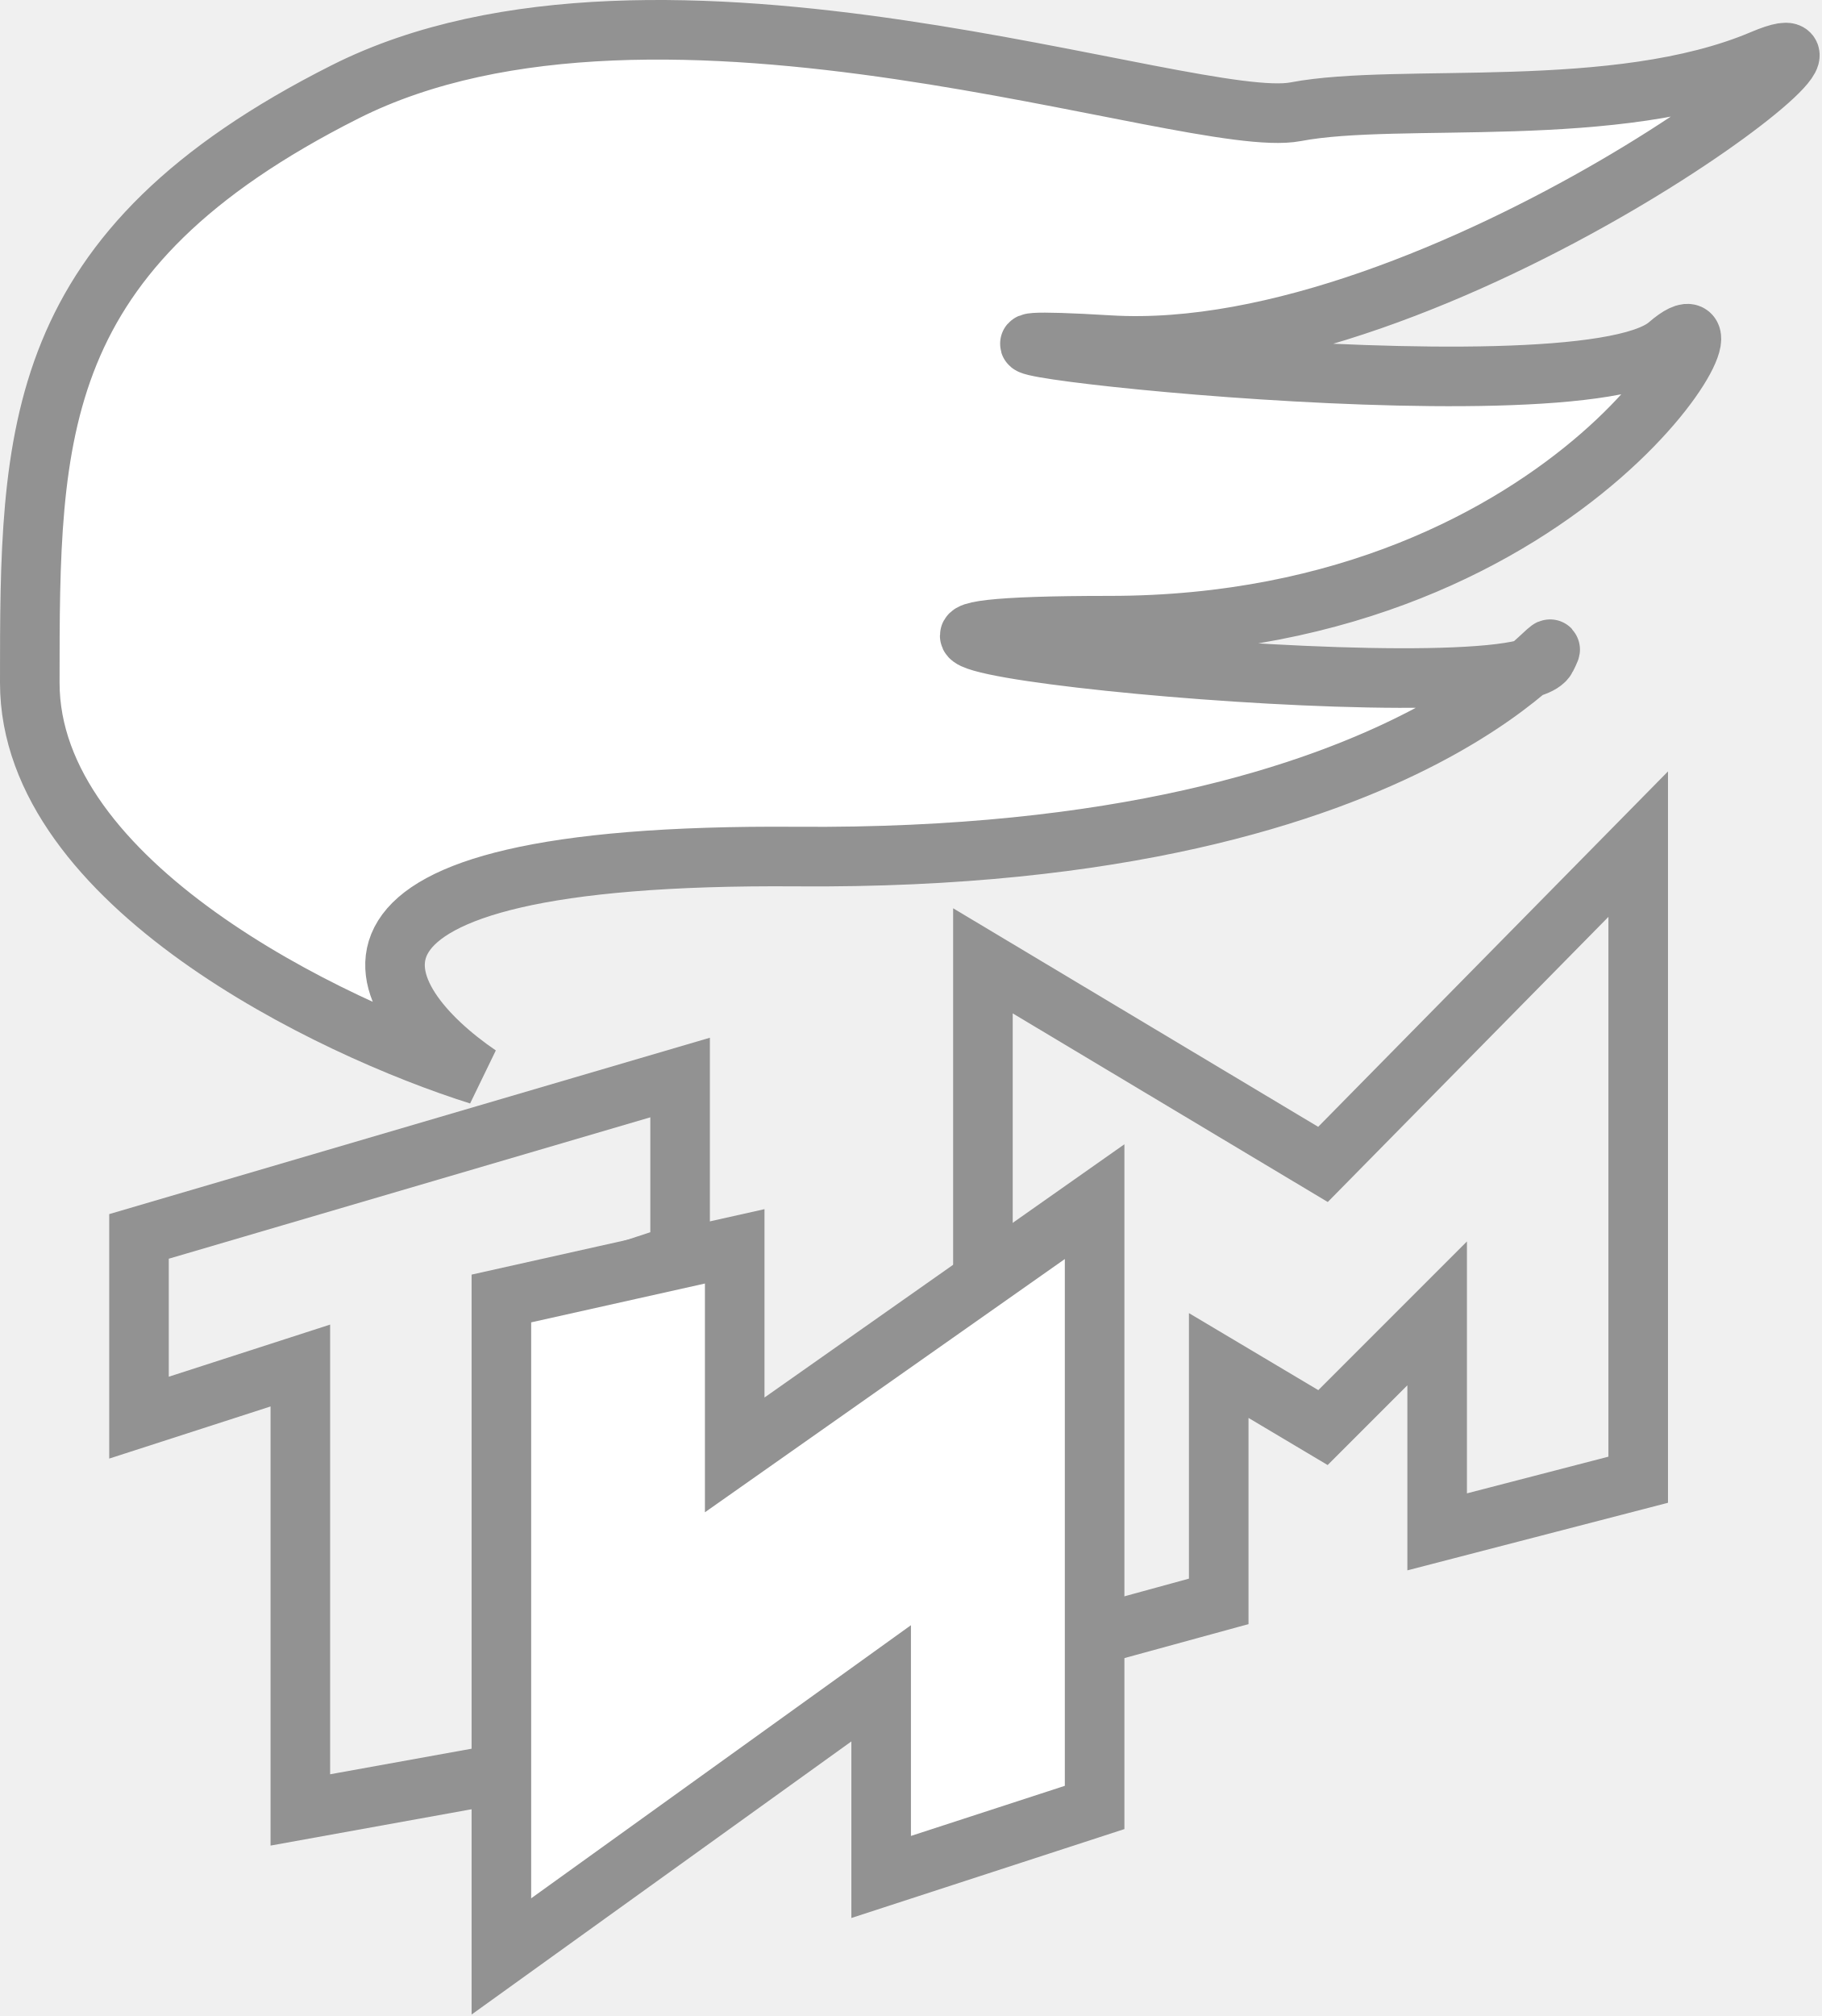
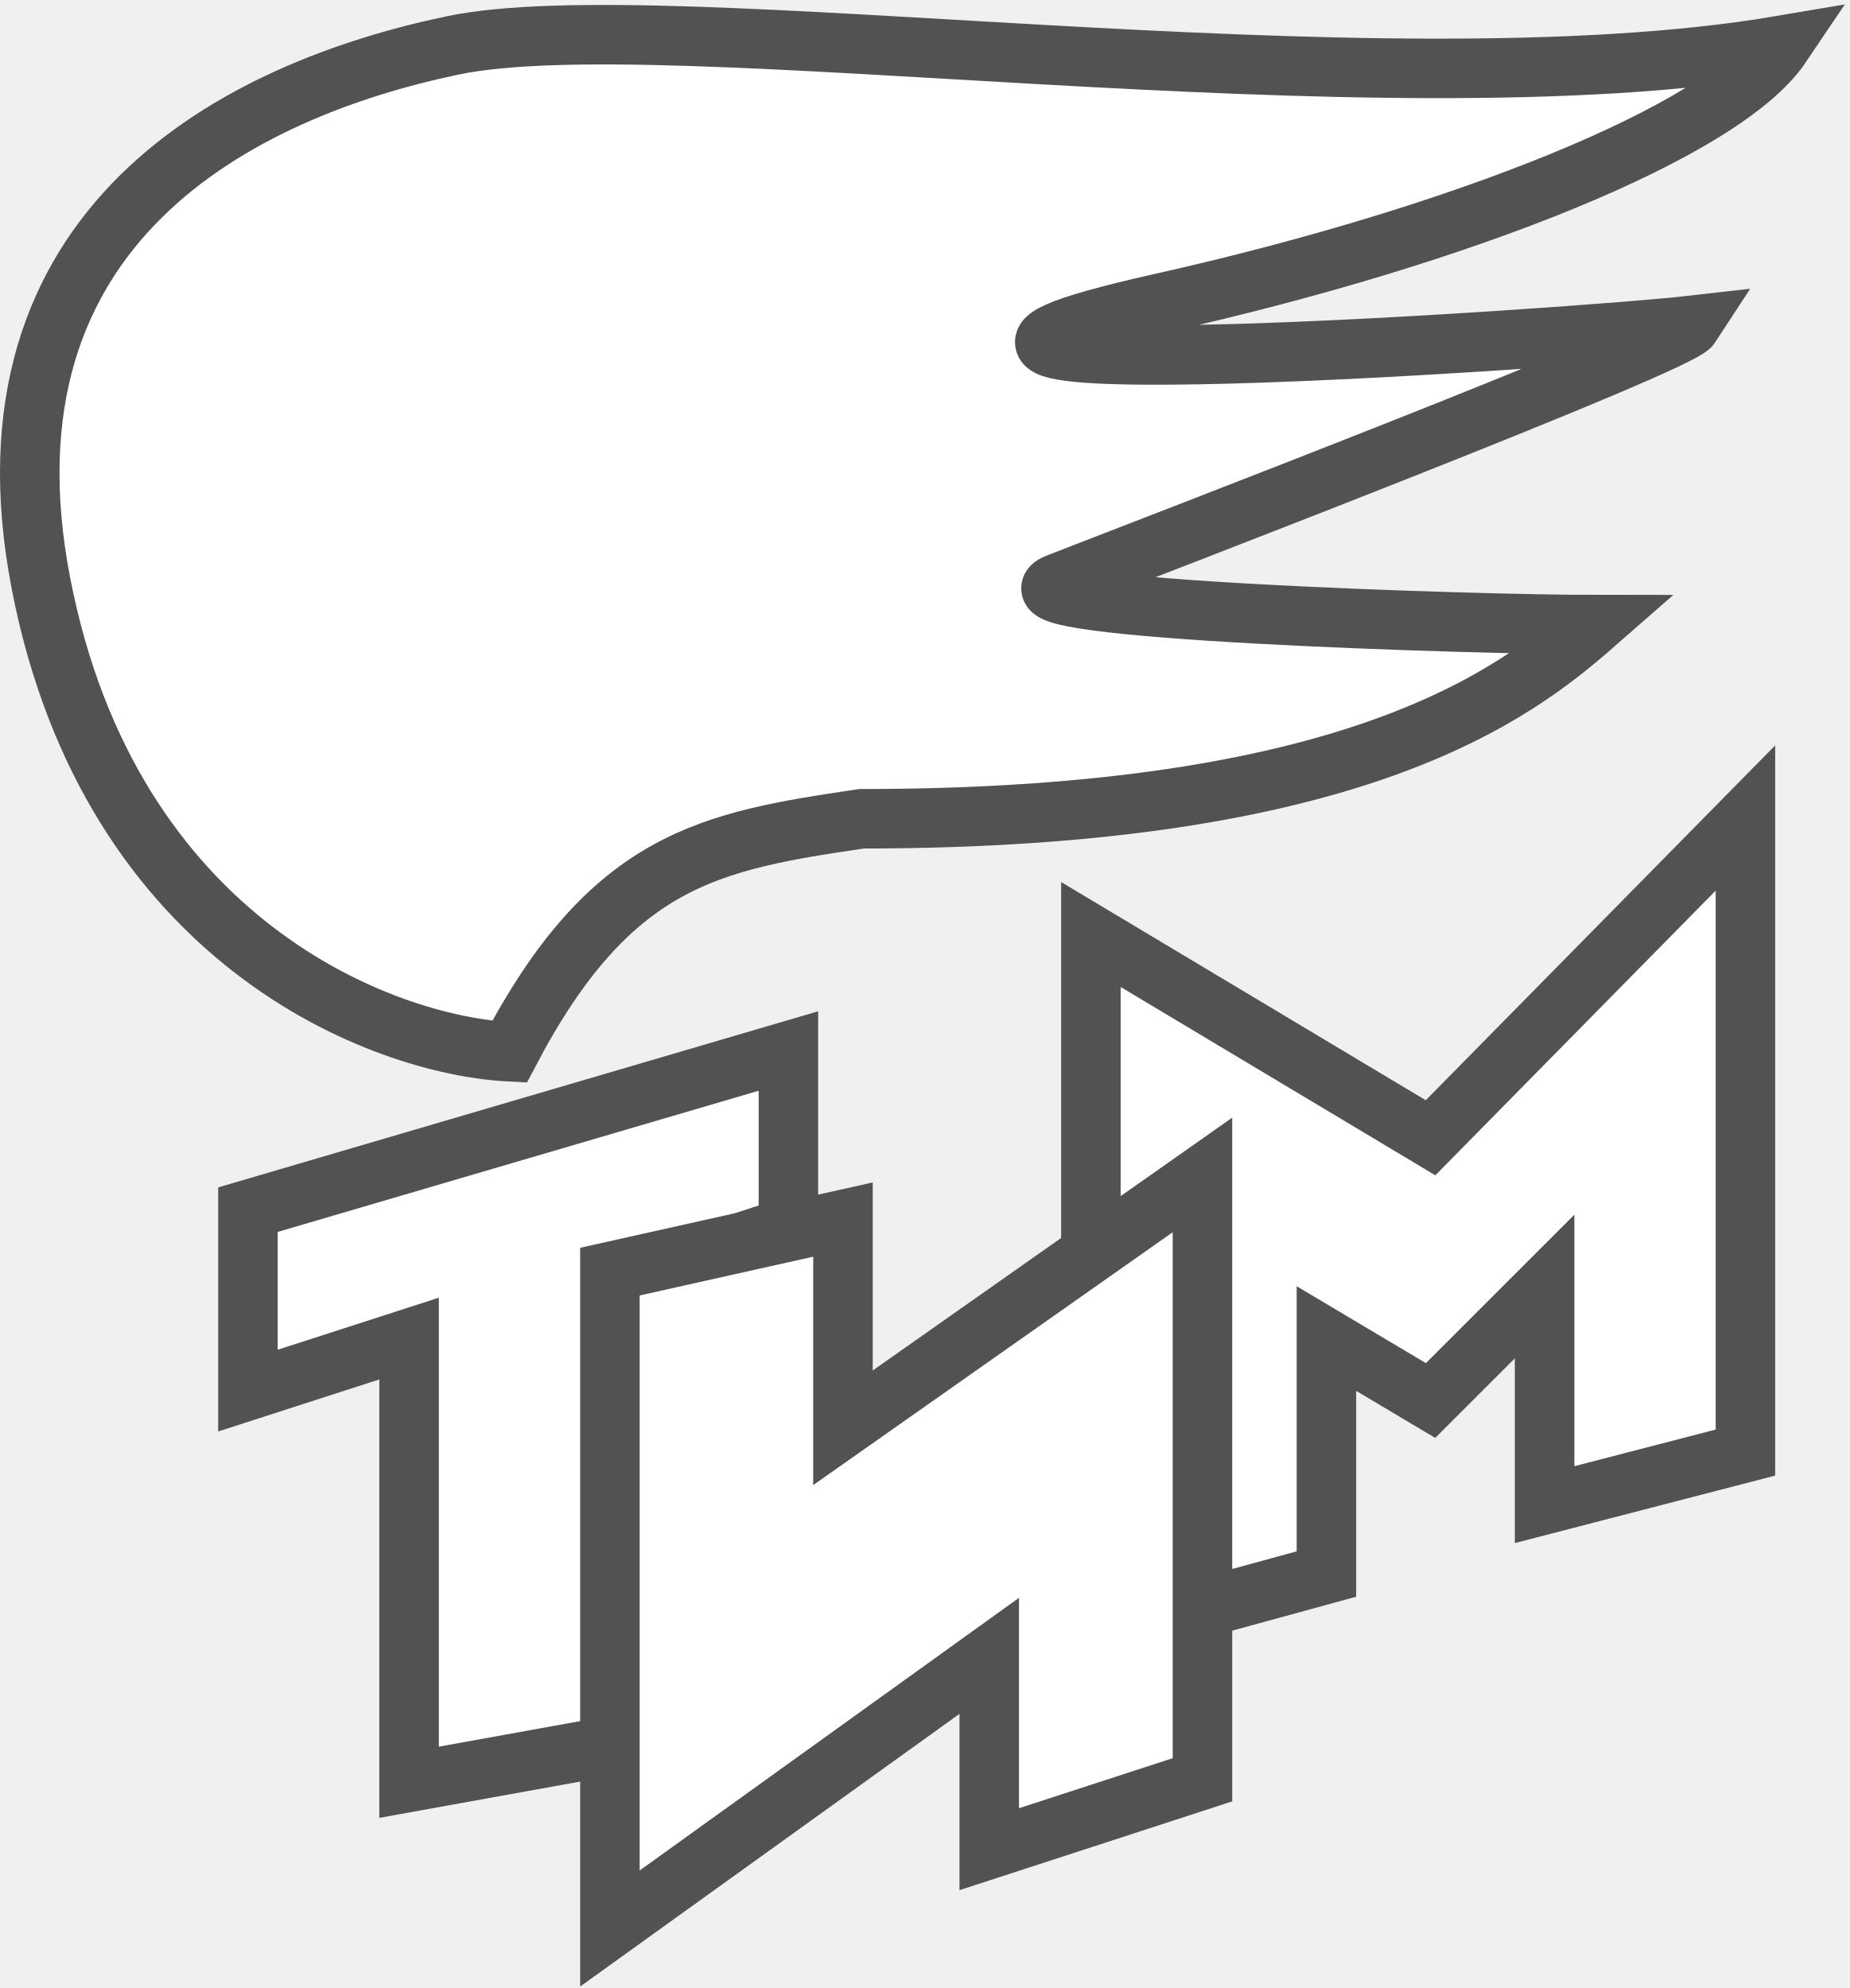
- <svg xmlns="http://www.w3.org/2000/svg" width="367" height="406" viewBox="0 0 367 406" fill="none">
-   <path d="M198 335.5V193.5L266.5 234.5L330 170V298L289.5 308.5V264.5L266.5 287.5L245.5 275V322.5L198 335.5Z" stroke="#929292" stroke-width="12" />
-   <path d="M28 285.5V249L137 217V252.5L102 264V357L60.5 364.5V275L28 285.5Z" stroke="#929292" stroke-width="12" />
-   <path d="M101 394V261.5L148 251V293L220.5 242V364L177.5 378V339L101 394Z" fill="white" stroke="#929292" stroke-width="12" />
-   <path d="M96.5 216.504C66.333 207.004 6 177.904 6 137.504C6 87.004 6 50.504 69.5 18.503C133 -13.496 240 26.503 261 22.503C282 18.503 325.5 24.503 355 12.004C384.5 -0.496 290 73.504 223.5 69.504C157 65.504 317.5 85.504 336 69.504C354.5 53.504 319 126.004 223.5 126.004C134.737 126.004 281.815 141.985 307.826 134.605C312.341 130.749 313.113 129.278 311.5 132.504C311.077 133.35 309.8 134.045 307.826 134.605C295.543 145.095 255.556 173.235 160.5 172.504C56.5 171.704 74.5 201.504 96.5 216.504Z" fill="white" />
-   <path d="M96.5 216.504C66.333 207.004 6 177.904 6 137.504C6 87.004 6 50.504 69.5 18.503C133 -13.496 240 26.503 261 22.503C282 18.503 325.5 24.503 355 12.004C384.5 -0.496 290 73.504 223.5 69.504C157 65.504 317.5 85.504 336 69.504C354.5 53.504 319 126.004 223.5 126.004C128 126.004 305.5 144.504 311.5 132.504C317.5 120.504 290.5 173.504 160.5 172.504C56.5 171.704 74.5 201.504 96.5 216.504Z" stroke="#929292" stroke-width="12" />
+ <svg xmlns="http://www.w3.org/2000/svg" width="373" height="401" viewBox="0 0 373 401" fill="none">
+   <path d="M220 330.5V188.5L288.5 229.5L352 165V293L311.5 303.5V259.5L288.5 282.5L267.5 270V317.5L220 330.5Z" fill="white" stroke="#525252" stroke-width="12" />
+   <path d="M50 280.5V244L159 212V247.5L124 259V352L82.5 359.5V270L50 280.5Z" fill="white" stroke="#525252" stroke-width="12" />
+   <path d="M123 389V256.5L170 246V288L242.5 237V359L199.5 373V334L123 389Z" fill="white" stroke="#525252" stroke-width="12" />
+   <path d="M8.255 117.655C22.255 190.055 77.088 210.822 102.755 212.155C123.255 173.155 143.254 169.655 173.754 165.155C273.254 165.155 305.5 140 321.5 126C298.5 126 199.5 123 213.254 117.655C232.749 110.079 338.5 69.5 341 65.652C320.5 68 149.474 80.069 234 61.152C295 47.5 347.588 26.488 359.255 9.155C276.855 23.155 134.319 0.155 91.319 9.155C48.319 18.155 -5.745 45.255 8.255 117.655Z" fill="white" stroke="#525252" stroke-width="12" />
</svg>
